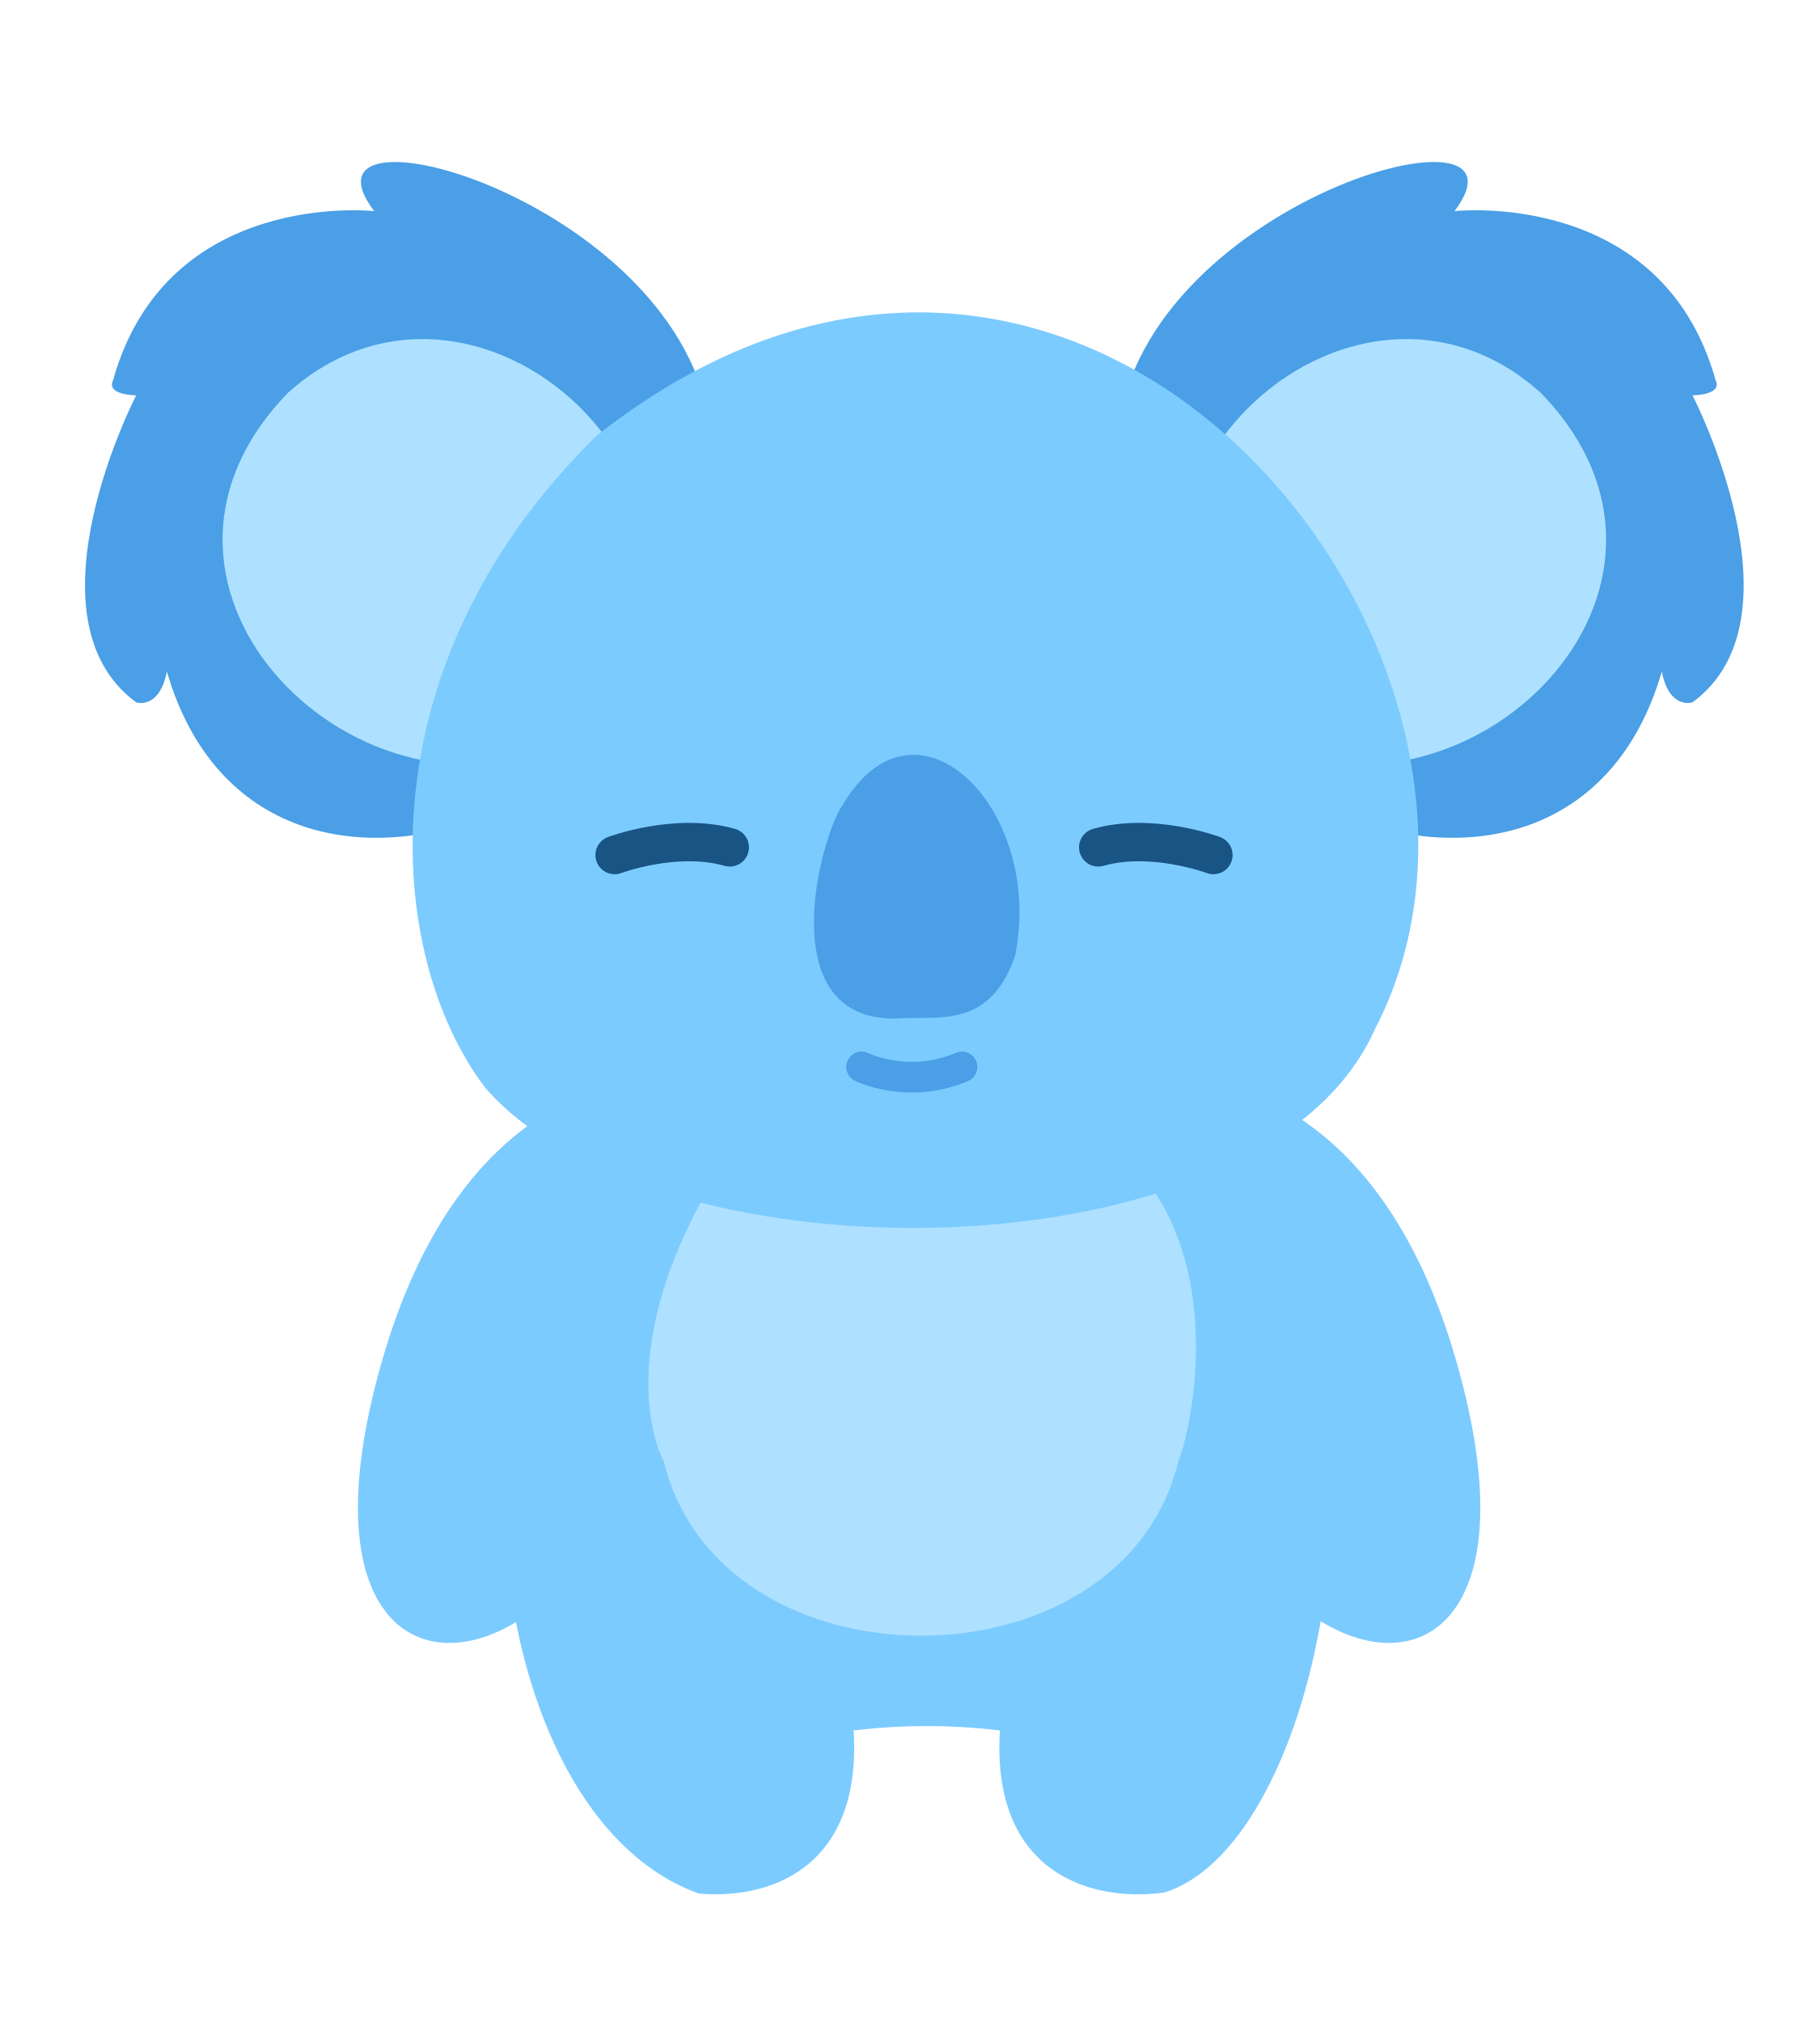
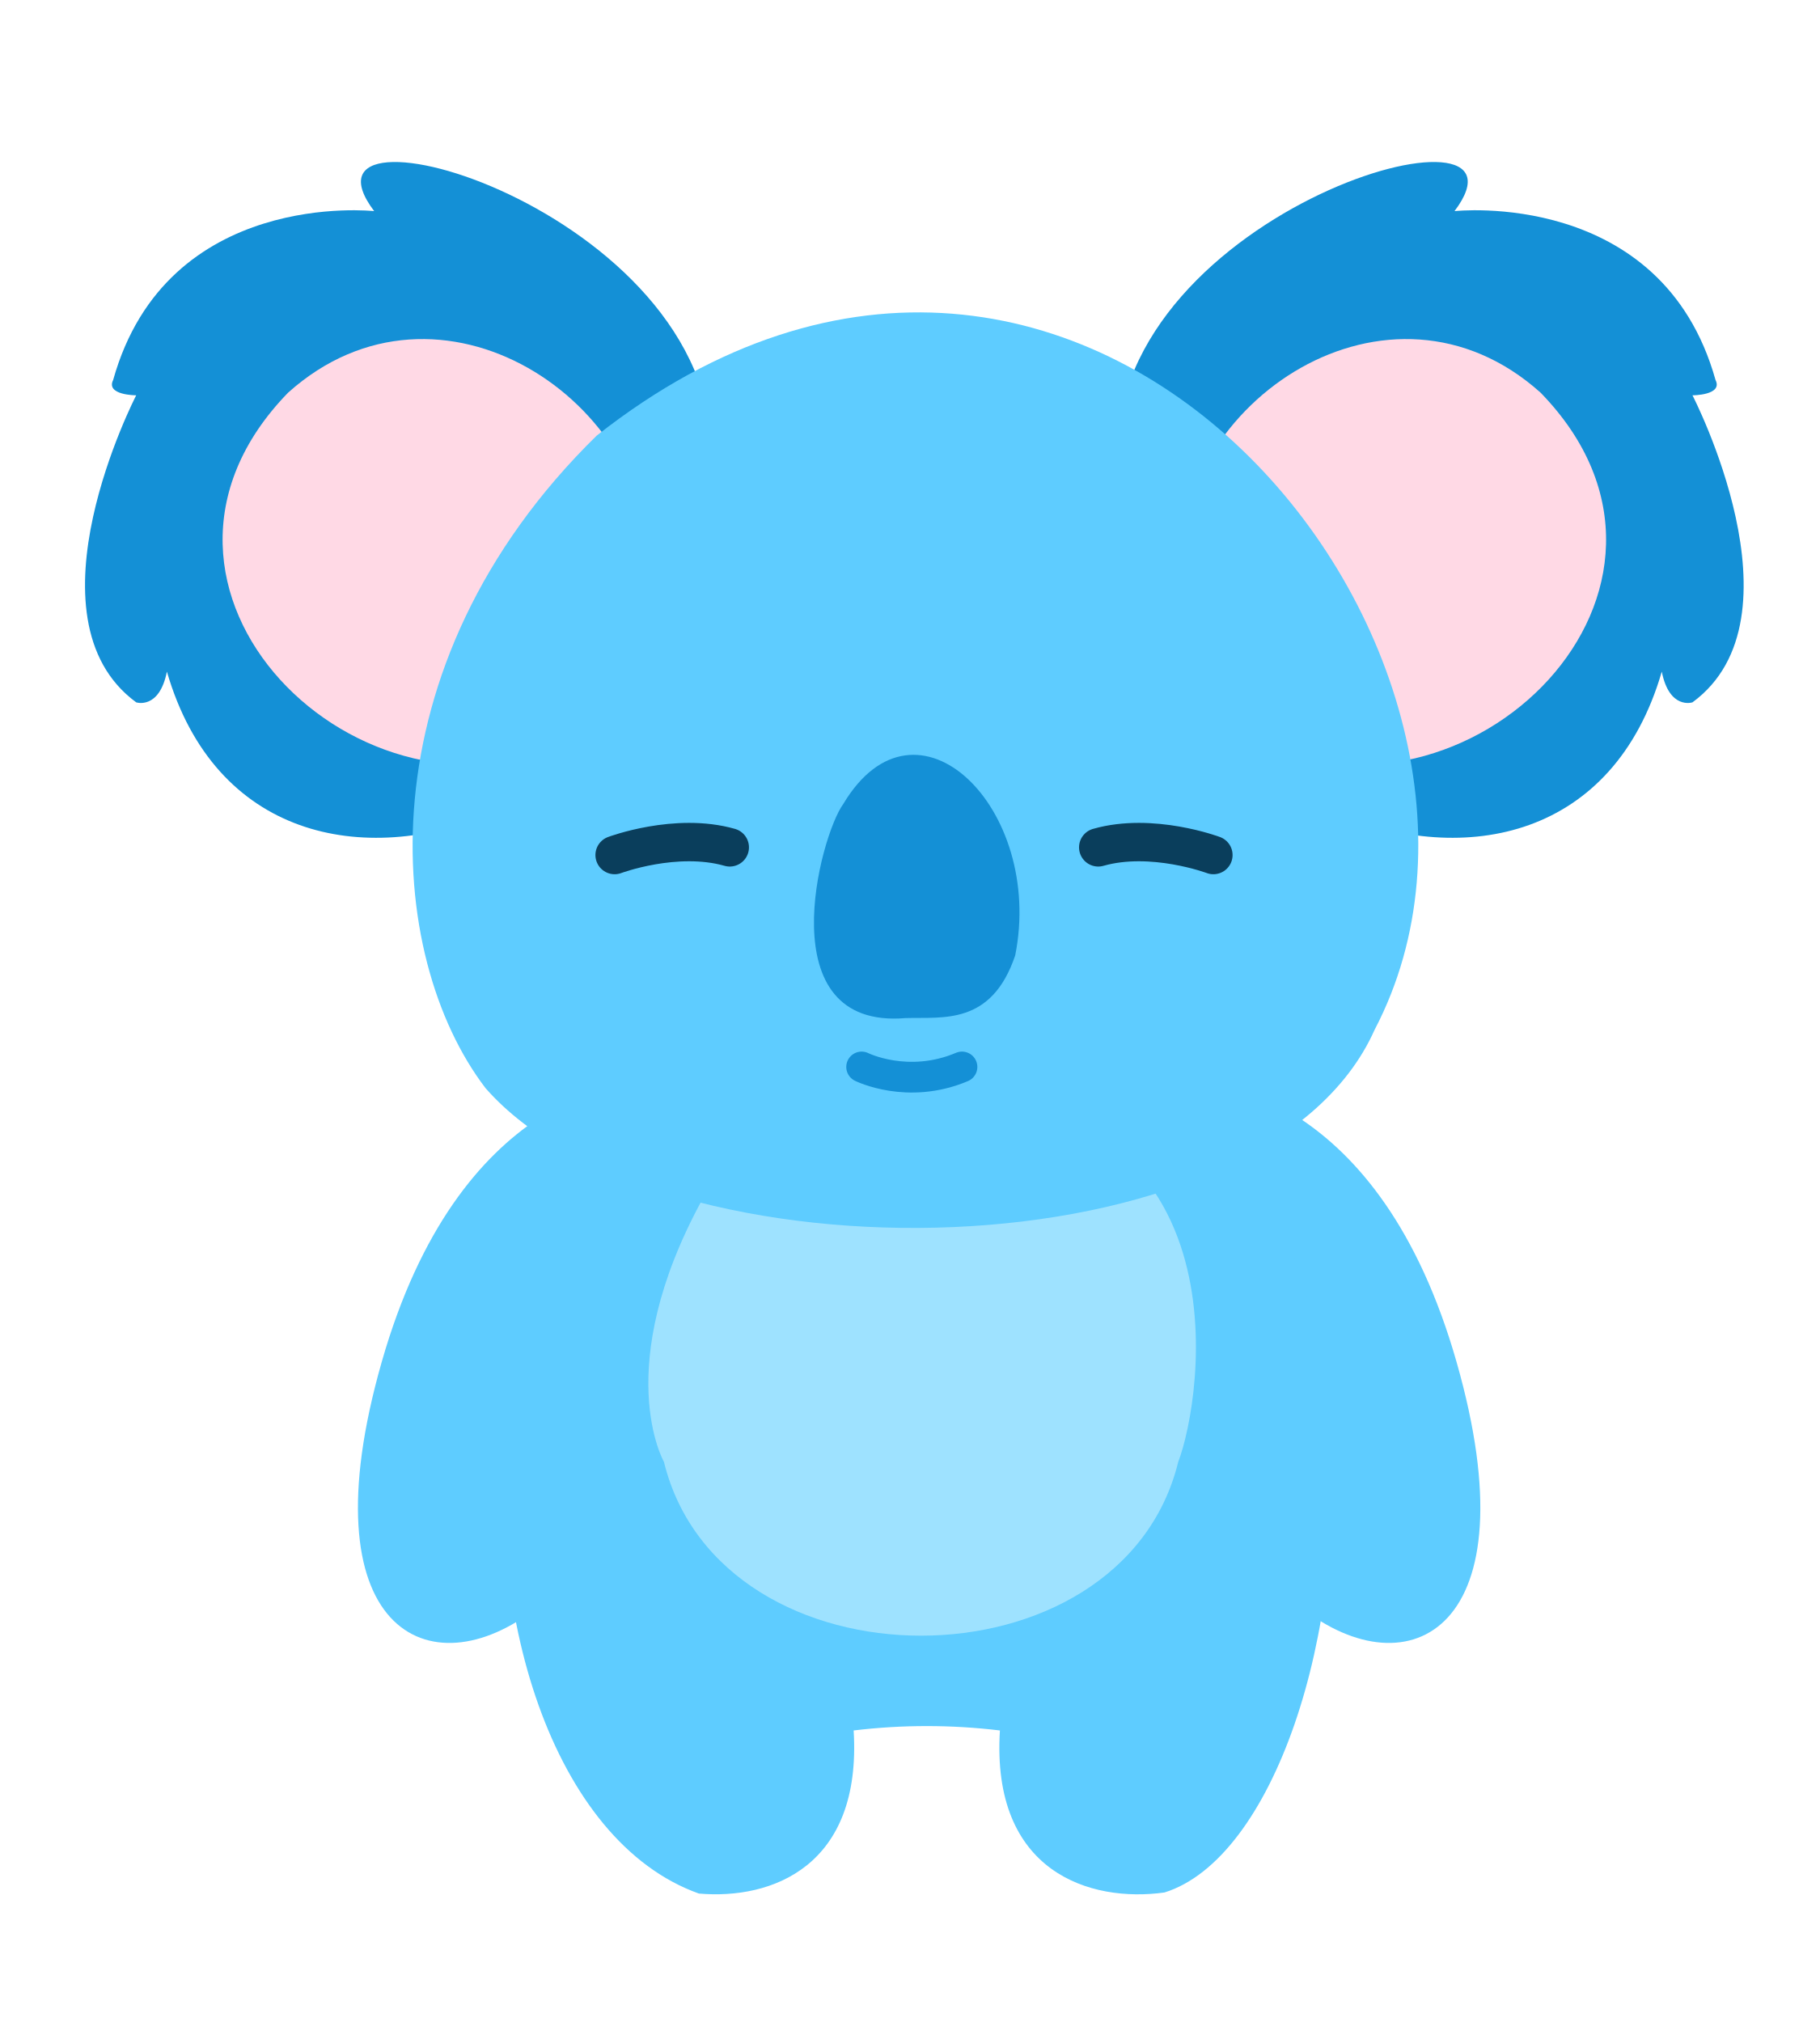
<svg xmlns="http://www.w3.org/2000/svg" id="koala_pose_calm" width="1080" height="1200" viewBox="0 0 1080 1200">
  <g id="body_group">
-     <path id="arm_R" d="M398.54,638.92c-27.33,0-126.49,9.98-172.04,169.41-45.55,159.43,28.39,195.87,92.16,145.77,63.77-50.11,148.2-315.17,79.88-315.17Z" fill="#7ccbff" />
-     <path id="arm_L" d="M692.3,638.92c27.33,0,126.49,9.98,172.04,169.41,45.55,159.43-28.39,195.87-92.16,145.77-63.77-50.11-148.2-315.17-79.88-315.17Z" fill="#7ccbff" />
-     <path id="body" d="M549.01,595.64c-304.58-21.88-307.97,466.14-134.29,528.13,43.17,3.79,96.82-16.04,91.84-96.79,28.78-3.47,58.01-3.47,86.79,0-5.25,84.2,53.62,102.32,97.66,96.15,128.21-39.92,180.07-532.32-142-527.49Z" fill="#7ccbff" />
-     <path id="belly_patch" d="M699.18,867.55c-33.7,137.51-271.49,137.64-305.2,0,0,0-31.89-55.52,22.78-155.73,0,0,31.89-63.77,129.82-63.77,196.32-1.46,166.91,182.36,152.6,219.52Z" fill="#aee1ff" />
+     <path id="arm_R" d="M398.54,638.92c-27.33,0-126.49,9.98-172.04,169.41-45.55,159.43,28.39,195.87,92.16,145.77,63.77-50.11,148.2-315.17,79.88-315.17Z" fill="#5ECCFF" />
+     <path id="arm_L" d="M692.3,638.92c27.33,0,126.49,9.98,172.04,169.41,45.55,159.43-28.39,195.87-92.16,145.77-63.77-50.11-148.2-315.17-79.88-315.17Z" fill="#5ECCFF" />
+     <path id="body" d="M549.01,595.64c-304.58-21.88-307.97,466.14-134.29,528.13,43.17,3.79,96.82-16.04,91.84-96.79,28.78-3.47,58.01-3.47,86.79,0-5.25,84.2,53.62,102.32,97.66,96.15,128.21-39.92,180.07-532.32-142-527.49Z" fill="#5ECCFF" />
+     <path id="belly_patch" d="M699.18,867.55c-33.7,137.51-271.49,137.64-305.2,0,0,0-31.89-55.52,22.78-155.73,0,0,31.89-63.77,129.82-63.77,196.32-1.46,166.91,182.36,152.6,219.52Z" fill="#9EE2FF" />
  </g>
  <g id="head_group">
    <g id="ears">
      <g id="ear_base_R">
-         <path id="ear_R" d="M422.43,271.07c1.6-147.36-255.95-219.37-200.4-145.78,0,0-122.99-13.67-154.88,100.21-4.56,9.11,13.67,9.11,13.67,9.11,0,0-68.33,132.1,0,182.21,0,0,13.67,4.56,18.22-18.22,57.31,197.24,351.34,69.4,323.39-127.53Z" fill="#4a9fe6" />
-         <path id="ear_light_R" d="M342,439.32c-127.8,63.19-283.84-90.27-171.05-206.28,89.47-80.27,217.81,4.45,215.07,108.83-.28,39.72-9.36,82.59-44.01,97.45Z" fill="#aee1ff" />
+         <path id="ear_R" d="M422.43,271.07c1.6-147.36-255.95-219.37-200.4-145.78,0,0-122.99-13.67-154.88,100.21-4.56,9.11,13.67,9.11,13.67,9.11,0,0-68.33,132.1,0,182.21,0,0,13.67,4.56,18.22-18.22,57.31,197.24,351.34,69.4,323.39-127.53Z" fill="#1490D6" />
+         <path id="ear_light_R" d="M342,439.32c-127.8,63.19-283.84-90.27-171.05-206.28,89.47-80.27,217.81,4.45,215.07,108.83-.28,39.72-9.36,82.59-44.01,97.45Z" fill="#FFD9E5" />
      </g>
      <g id="ear_base_L">
-         <path id="ear_L" d="M662.72,271.07c-1.6-147.36,255.95-219.37,200.4-145.78,0,0,122.99-13.67,154.88,100.21,4.56,9.11-13.67,9.11-13.67,9.11,0,0,68.33,132.1,0,182.21,0,0-13.67,4.56-18.22-18.22-57.31,197.24-351.34,69.4-323.39-127.53Z" fill="#4a9fe6" />
-         <path id="ear_light_L" d="M743.15,439.32c127.8,63.19,283.84-90.27,171.05-206.28-89.47-80.27-217.81,4.45-215.07,108.83.28,39.72,9.36,82.59,44.01,97.45Z" fill="#aee1ff" />
+         <path id="ear_L" d="M662.72,271.07c-1.6-147.36,255.95-219.37,200.4-145.78,0,0,122.99-13.67,154.88,100.21,4.56,9.11-13.67,9.11-13.67,9.11,0,0,68.33,132.1,0,182.21,0,0-13.67,4.56-18.22-18.22-57.31,197.24-351.34,69.4-323.39-127.53Z" fill="#1490D6" />
+         <path id="ear_light_L" d="M743.15,439.32c127.8,63.19,283.84-90.27,171.05-206.28-89.47-80.27-217.81,4.45-215.07,108.83.28,39.72,9.36,82.59,44.01,97.45Z" fill="#FFD9E5" />
      </g>
    </g>
-     <path id="head" d="M815.72,611.11c-66.23,148.79-424.73,151.99-527.56,34.72-59.94-78.31-74.11-250.16,65.96-387.34,290.88-229.05,576.11,133.79,461.6,352.62Z" fill="#7ccbff" />
+     <path id="head" d="M815.72,611.11c-66.23,148.79-424.73,151.99-527.56,34.72-59.94-78.31-74.11-250.16,65.96-387.34,290.88-229.05,576.11,133.79,461.6,352.62Z" fill="#5ECCFF" />
    <g id="face">
-       <path id="nose" d="M602.45,566.95c-14.08,41.76-42.98,36.58-65.08,37.25-81.86,6.94-50.69-108.39-36.97-127.05,43.36-72.57,119.37,2.66,102.04,89.8Z" fill="#4a9fe6" />
-       <path id="mouth" d="M511.29,633.2s27.33,13.67,59.56,0" fill="none" stroke="#4a9fe6" stroke-linecap="round" stroke-miterlimit="10" stroke-width="18.22" />
+       <path id="nose" d="M602.45,566.95c-14.08,41.76-42.98,36.58-65.08,37.25-81.86,6.94-50.69-108.39-36.97-127.05,43.36-72.57,119.37,2.66,102.04,89.8Z" fill="#1490D6" />
+       <path id="mouth" d="M511.29,633.2s27.33,13.67,59.56,0" fill="none" stroke="#1490D6" stroke-linecap="round" stroke-miterlimit="10" stroke-width="18.22" />
      <g id="closed_eyes">
-         <path id="R" d="M364.72,507.44s36.44-13.67,68.33-4.56" fill="none" stroke="#185484" stroke-linecap="round" stroke-miterlimit="10" stroke-width="22.78" />
-         <path id="L" d="M720.03,507.44s-36.44-13.67-68.33-4.56" fill="none" stroke="#185484" stroke-linecap="round" stroke-miterlimit="10" stroke-width="22.78" />
+         <path id="R" d="M364.72,507.44s36.44-13.67,68.33-4.56" fill="none" stroke="#0A3E5C" stroke-linecap="round" stroke-miterlimit="10" stroke-width="22.78" />
+         <path id="L" d="M720.03,507.44s-36.44-13.67-68.33-4.56" fill="none" stroke="#0A3E5C" stroke-linecap="round" stroke-miterlimit="10" stroke-width="22.78" />
      </g>
    </g>
  </g>
</svg>
